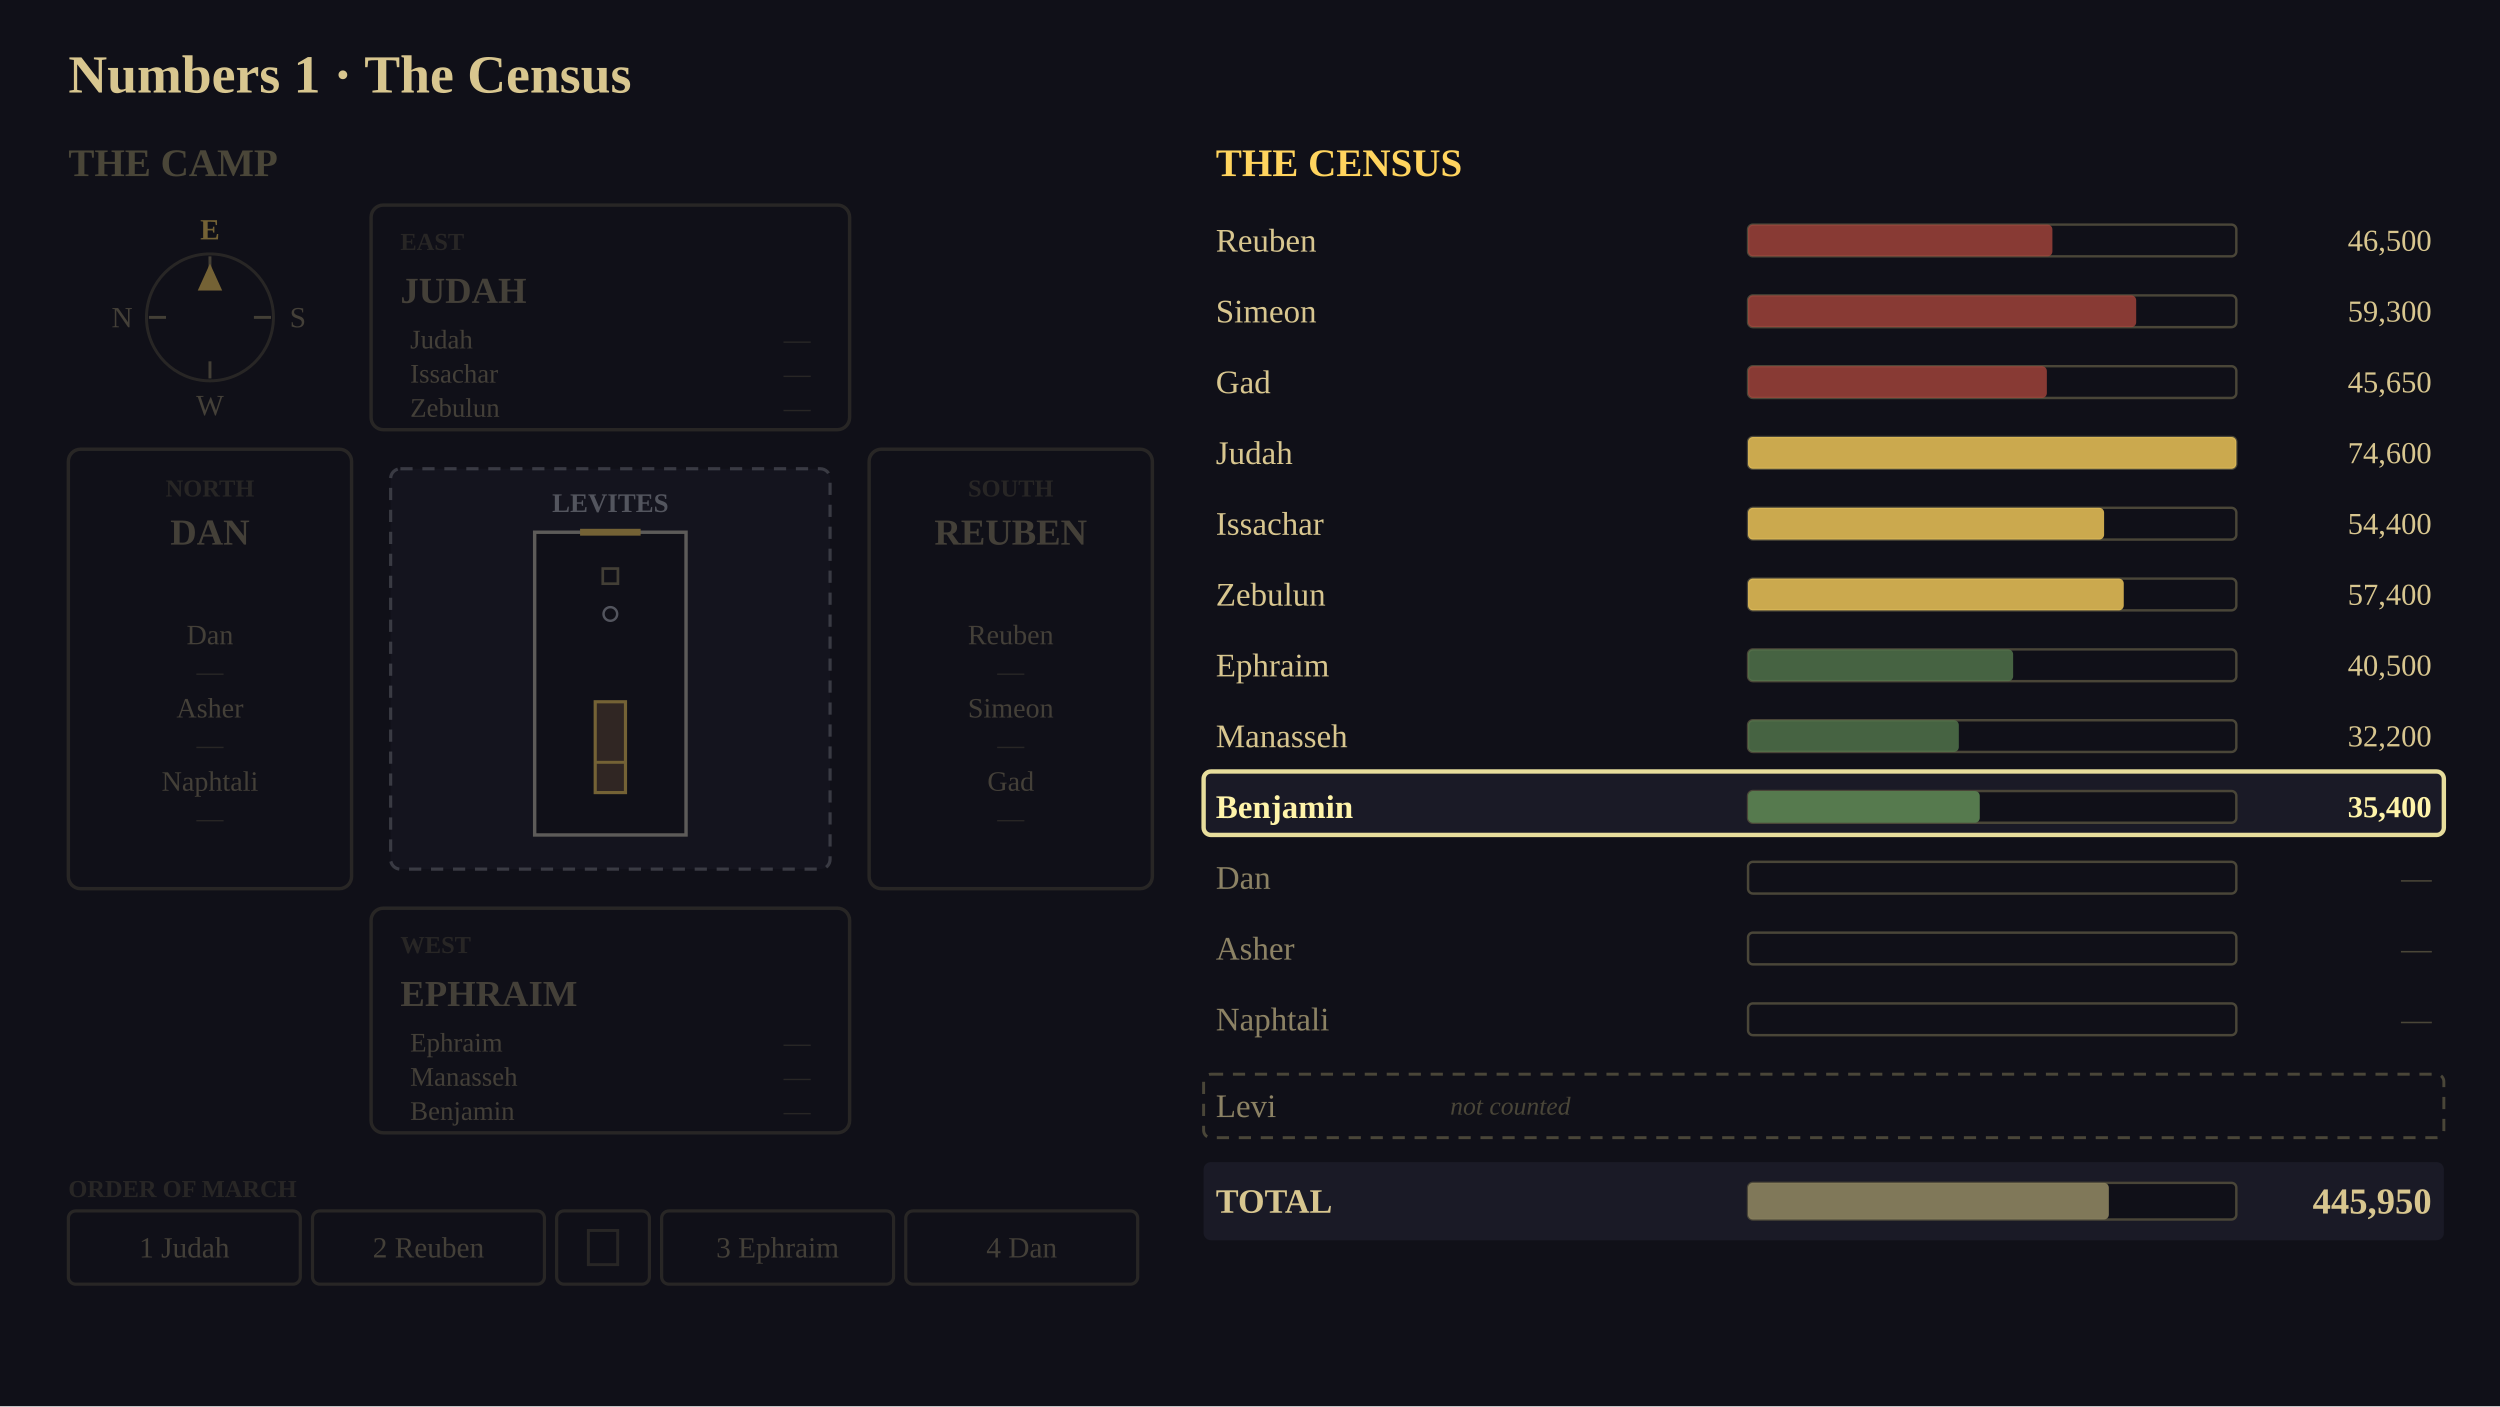
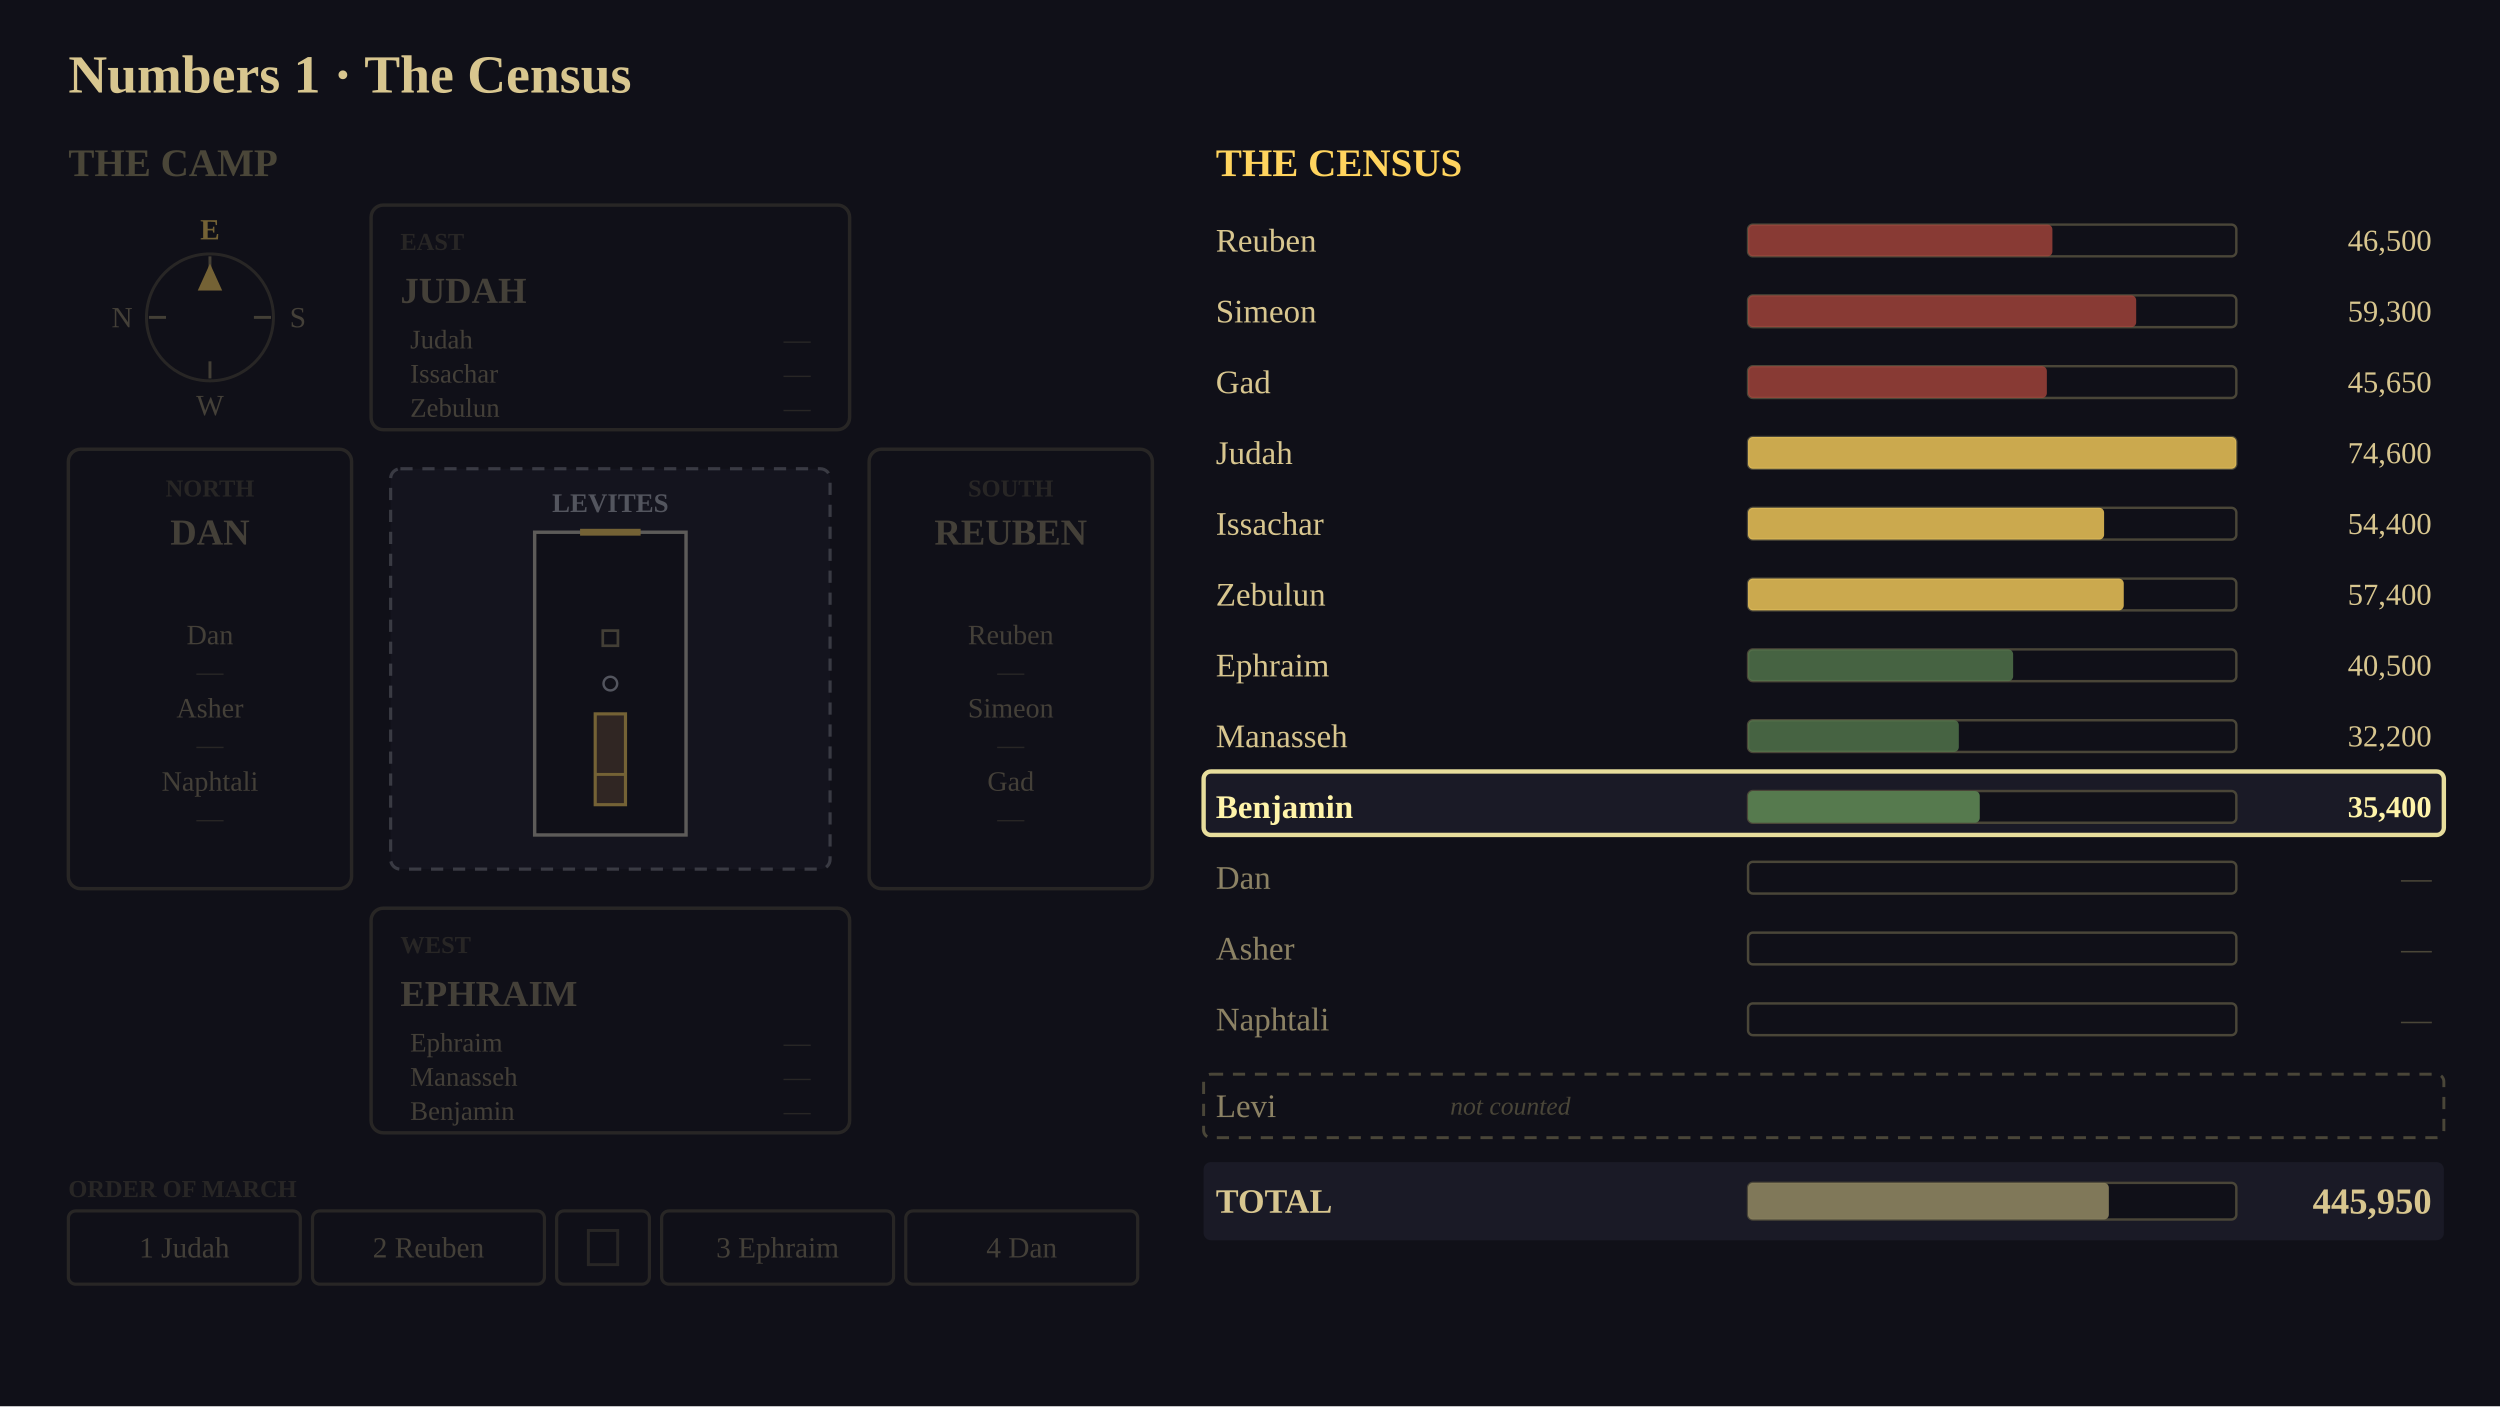
<svg xmlns="http://www.w3.org/2000/svg" viewBox="0 0 1024 576" width="1024" height="576" font-family="Georgia, 'Times New Roman', serif">
  <rect x="0" y="0" width="1024" height="576" fill="rgb(16,16,24)" />
  <text x="28" y="24" font-size="22" text-anchor="start" dominant-baseline="text-before-edge" fill="rgb(216,198,143)" font-family="Georgia, 'Times New Roman', serif" font-weight="bold">Numbers 1 · The Census</text>
  <text x="28" y="62" font-size="16" text-anchor="start" dominant-baseline="text-before-edge" fill="rgb(74,70,56)" font-family="Georgia, 'Times New Roman', serif" font-weight="bold">THE CAMP</text>
  <g opacity="0.42">
    <circle cx="86" cy="130" r="26" fill="none" stroke="rgb(74,70,56)" stroke-width="1.2" />
    <line x1="86" y1="112" x2="86" y2="105" stroke="rgb(138,129,95)" stroke-width="1.2" />
    <text x="86" y="94" font-size="12" text-anchor="middle" dominant-baseline="central" fill="rgb(255,212,94)" font-family="Georgia, 'Times New Roman', serif" font-weight="bold">E</text>
    <line x1="86" y1="148" x2="86" y2="155" stroke="rgb(138,129,95)" stroke-width="1.2" />
    <text x="86" y="166" font-size="12" text-anchor="middle" dominant-baseline="central" fill="rgb(140,130,100)" font-family="Georgia, 'Times New Roman', serif">W</text>
    <line x1="68" y1="130" x2="61" y2="130" stroke="rgb(138,129,95)" stroke-width="1.2" />
    <text x="50" y="130" font-size="12" text-anchor="middle" dominant-baseline="central" fill="rgb(140,130,100)" font-family="Georgia, 'Times New Roman', serif">N</text>
    <line x1="104" y1="130" x2="111" y2="130" stroke="rgb(138,129,95)" stroke-width="1.2" />
    <text x="122" y="130" font-size="12" text-anchor="middle" dominant-baseline="central" fill="rgb(140,130,100)" font-family="Georgia, 'Times New Roman', serif">S</text>
    <polygon points="86,108 81,119 91,119" fill="rgb(255,212,94)" />
    <rect x="152" y="84" width="196" height="92" rx="5" fill="rgb(16,16,24)" stroke="rgb(74,70,56)" stroke-width="1.4" />
    <text x="164" y="99" font-size="10" text-anchor="start" dominant-baseline="central" fill="rgb(74,70,56)" font-family="Georgia, 'Times New Roman', serif" font-weight="bold">EAST</text>
    <text x="164" y="119" font-size="15" text-anchor="start" dominant-baseline="central" fill="rgb(140,130,100)" font-family="Georgia, 'Times New Roman', serif" font-weight="bold">JUDAH</text>
    <text x="168" y="139" font-size="11" text-anchor="start" dominant-baseline="central" fill="rgb(140,130,100)" font-family="Georgia, 'Times New Roman', serif">Judah</text>
    <text x="332" y="139" font-size="11" text-anchor="end" dominant-baseline="central" fill="rgb(74,70,56)" font-family="Georgia, 'Times New Roman', serif">—</text>
    <text x="168" y="153" font-size="11" text-anchor="start" dominant-baseline="central" fill="rgb(140,130,100)" font-family="Georgia, 'Times New Roman', serif">Issachar</text>
    <text x="332" y="153" font-size="11" text-anchor="end" dominant-baseline="central" fill="rgb(74,70,56)" font-family="Georgia, 'Times New Roman', serif">—</text>
    <text x="168" y="167" font-size="11" text-anchor="start" dominant-baseline="central" fill="rgb(140,130,100)" font-family="Georgia, 'Times New Roman', serif">Zebulun</text>
    <text x="332" y="167" font-size="11" text-anchor="end" dominant-baseline="central" fill="rgb(74,70,56)" font-family="Georgia, 'Times New Roman', serif">—</text>
    <rect x="152" y="372" width="196" height="92" rx="5" fill="rgb(16,16,24)" stroke="rgb(74,70,56)" stroke-width="1.4" />
    <text x="164" y="387" font-size="10" text-anchor="start" dominant-baseline="central" fill="rgb(74,70,56)" font-family="Georgia, 'Times New Roman', serif" font-weight="bold">WEST</text>
    <text x="164" y="407" font-size="15" text-anchor="start" dominant-baseline="central" fill="rgb(140,130,100)" font-family="Georgia, 'Times New Roman', serif" font-weight="bold">EPHRAIM</text>
    <text x="168" y="427" font-size="11" text-anchor="start" dominant-baseline="central" fill="rgb(140,130,100)" font-family="Georgia, 'Times New Roman', serif">Ephraim</text>
    <text x="332" y="427" font-size="11" text-anchor="end" dominant-baseline="central" fill="rgb(74,70,56)" font-family="Georgia, 'Times New Roman', serif">—</text>
    <text x="168" y="441" font-size="11" text-anchor="start" dominant-baseline="central" fill="rgb(140,130,100)" font-family="Georgia, 'Times New Roman', serif">Manasseh</text>
    <text x="332" y="441" font-size="11" text-anchor="end" dominant-baseline="central" fill="rgb(74,70,56)" font-family="Georgia, 'Times New Roman', serif">—</text>
    <text x="168" y="455" font-size="11" text-anchor="start" dominant-baseline="central" fill="rgb(140,130,100)" font-family="Georgia, 'Times New Roman', serif">Benjamin</text>
    <text x="332" y="455" font-size="11" text-anchor="end" dominant-baseline="central" fill="rgb(74,70,56)" font-family="Georgia, 'Times New Roman', serif">—</text>
    <rect x="28" y="184" width="116" height="180" rx="5" fill="rgb(16,16,24)" stroke="rgb(74,70,56)" stroke-width="1.4" />
    <text x="86" y="200" font-size="10" text-anchor="middle" dominant-baseline="central" fill="rgb(74,70,56)" font-family="Georgia, 'Times New Roman', serif" font-weight="bold">NORTH</text>
    <text x="86" y="218" font-size="15" text-anchor="middle" dominant-baseline="central" fill="rgb(140,130,100)" font-family="Georgia, 'Times New Roman', serif" font-weight="bold">DAN</text>
    <text x="86" y="260" font-size="11.5" text-anchor="middle" dominant-baseline="central" fill="rgb(140,130,100)" font-family="Georgia, 'Times New Roman', serif">Dan</text>
    <text x="86" y="275" font-size="11" text-anchor="middle" dominant-baseline="central" fill="rgb(74,70,56)" font-family="Georgia, 'Times New Roman', serif">—</text>
    <text x="86" y="290" font-size="11.5" text-anchor="middle" dominant-baseline="central" fill="rgb(140,130,100)" font-family="Georgia, 'Times New Roman', serif">Asher</text>
    <text x="86" y="305" font-size="11" text-anchor="middle" dominant-baseline="central" fill="rgb(74,70,56)" font-family="Georgia, 'Times New Roman', serif">—</text>
    <text x="86" y="320" font-size="11.5" text-anchor="middle" dominant-baseline="central" fill="rgb(140,130,100)" font-family="Georgia, 'Times New Roman', serif">Naphtali</text>
    <text x="86" y="335" font-size="11" text-anchor="middle" dominant-baseline="central" fill="rgb(74,70,56)" font-family="Georgia, 'Times New Roman', serif">—</text>
    <rect x="356" y="184" width="116" height="180" rx="5" fill="rgb(16,16,24)" stroke="rgb(74,70,56)" stroke-width="1.4" />
    <text x="414" y="200" font-size="10" text-anchor="middle" dominant-baseline="central" fill="rgb(74,70,56)" font-family="Georgia, 'Times New Roman', serif" font-weight="bold">SOUTH</text>
    <text x="414" y="218" font-size="15" text-anchor="middle" dominant-baseline="central" fill="rgb(140,130,100)" font-family="Georgia, 'Times New Roman', serif" font-weight="bold">REUBEN</text>
    <text x="414" y="260" font-size="11.5" text-anchor="middle" dominant-baseline="central" fill="rgb(140,130,100)" font-family="Georgia, 'Times New Roman', serif">Reuben</text>
    <text x="414" y="275" font-size="11" text-anchor="middle" dominant-baseline="central" fill="rgb(74,70,56)" font-family="Georgia, 'Times New Roman', serif">—</text>
    <text x="414" y="290" font-size="11.5" text-anchor="middle" dominant-baseline="central" fill="rgb(140,130,100)" font-family="Georgia, 'Times New Roman', serif">Simeon</text>
    <text x="414" y="305" font-size="11" text-anchor="middle" dominant-baseline="central" fill="rgb(74,70,56)" font-family="Georgia, 'Times New Roman', serif">—</text>
    <text x="414" y="320" font-size="11.5" text-anchor="middle" dominant-baseline="central" fill="rgb(140,130,100)" font-family="Georgia, 'Times New Roman', serif">Gad</text>
    <text x="414" y="335" font-size="11" text-anchor="middle" dominant-baseline="central" fill="rgb(74,70,56)" font-family="Georgia, 'Times New Roman', serif">—</text>
    <rect x="160" y="192" width="180" height="164" rx="4" fill="rgb(26,26,38)" />
    <rect x="160" y="192" width="180" height="164" rx="4" fill="none" stroke="rgb(176, 180, 190)" stroke-width="1.3" stroke-opacity="0.6" stroke-dasharray="5 4" />
    <text x="250" y="206" font-size="11" text-anchor="middle" dominant-baseline="central" fill="rgb(176,180,190)" font-family="Georgia, 'Times New Roman', serif" font-weight="bold">LEVITES</text>
    <rect x="219" y="218" width="62" height="124" fill="rgb(16,16,24)" stroke="rgb(200,196,178)" stroke-width="1.4" />
    <line x1="237.6" y1="218" x2="262.4" y2="218" stroke="rgb(255,212,94)" stroke-width="2.8" />
-     <rect x="246.9" y="232.88" width="6.2" height="6.2" fill="none" stroke="rgb(138,129,95)" stroke-width="1.1" />
-     <circle cx="250" cy="251.48" r="2.8" fill="none" stroke="rgb(176,180,190)" stroke-width="1" />
-     <rect x="243.8" y="287.44" width="12.4" height="37.2" fill="rgb(120,88,58)" fill-opacity="0.745" stroke="rgb(255,212,94)" stroke-width="1.3" />
-     <line x1="243.8" y1="312.24" x2="256.2" y2="312.24" stroke="rgb(255,212,94)" stroke-width="1.2" />
+     <rect x="246.9" y="258.3" width="6.2" height="6.2" fill="none" stroke="rgb(138,129,95)" stroke-width="1.1" />
+     <circle cx="250" cy="280" r="2.8" fill="none" stroke="rgb(176,180,190)" stroke-width="1" />
+     <rect x="243.8" y="292.4" width="12.4" height="37.2" fill="rgb(120,88,58)" fill-opacity="0.745" stroke="rgb(255,212,94)" stroke-width="1.3" />
+     <line x1="243.8" y1="317.2" x2="256.2" y2="317.2" stroke="rgb(255,212,94)" stroke-width="1.2" />
    <text x="28" y="484" font-size="10" text-anchor="start" dominant-baseline="text-before-edge" fill="rgb(74,70,56)" font-family="Georgia, 'Times New Roman', serif" font-weight="bold">ORDER OF MARCH</text>
    <rect x="28" y="496" width="95" height="30" rx="3" fill="rgb(16,16,24)" stroke="rgb(74,70,56)" stroke-width="1.3" />
    <text x="75.5" y="511" font-size="12" text-anchor="middle" dominant-baseline="central" fill="rgb(140,130,100)" font-family="Georgia, 'Times New Roman', serif">1  Judah</text>
    <rect x="128" y="496" width="95" height="30" rx="3" fill="rgb(16,16,24)" stroke="rgb(74,70,56)" stroke-width="1.3" />
    <text x="175.5" y="511" font-size="12" text-anchor="middle" dominant-baseline="central" fill="rgb(140,130,100)" font-family="Georgia, 'Times New Roman', serif">2  Reuben</text>
    <rect x="271" y="496" width="95" height="30" rx="3" fill="rgb(16,16,24)" stroke="rgb(74,70,56)" stroke-width="1.3" />
    <text x="318.5" y="511" font-size="12" text-anchor="middle" dominant-baseline="central" fill="rgb(140,130,100)" font-family="Georgia, 'Times New Roman', serif">3  Ephraim</text>
    <rect x="371" y="496" width="95" height="30" rx="3" fill="rgb(16,16,24)" stroke="rgb(74,70,56)" stroke-width="1.3" />
    <text x="418.5" y="511" font-size="12" text-anchor="middle" dominant-baseline="central" fill="rgb(140,130,100)" font-family="Georgia, 'Times New Roman', serif">4  Dan</text>
    <rect x="228" y="496" width="38" height="30" rx="3" fill="rgb(16,16,24)" stroke="rgb(74,70,56)" stroke-width="1.3" />
    <rect x="241" y="504" width="12" height="14" fill="none" stroke="rgb(74,70,56)" stroke-width="1.2" />
  </g>
  <text x="498" y="62" font-size="16" text-anchor="start" dominant-baseline="text-before-edge" fill="rgb(255,212,94)" font-family="Georgia, 'Times New Roman', serif" font-weight="bold">THE CENSUS</text>
  <text x="498" y="98.5" font-size="13.5" text-anchor="start" dominant-baseline="central" fill="rgb(216,198,143)" font-family="Georgia, 'Times New Roman', serif">Reuben</text>
  <rect x="716" y="92" width="200" height="13" rx="2" fill="rgb(16,16,24)" stroke="rgb(74,70,56)" stroke-width="1" />
  <rect x="716" y="92" width="124.66" height="13" rx="2" fill="rgb(170,70,60)" fill-opacity="0.784" />
  <text x="996" y="98.5" font-size="12.5" text-anchor="end" dominant-baseline="central" fill="rgb(216,198,143)" font-family="Georgia, 'Times New Roman', serif">46,500</text>
  <text x="498" y="127.5" font-size="13.5" text-anchor="start" dominant-baseline="central" fill="rgb(216,198,143)" font-family="Georgia, 'Times New Roman', serif">Simeon</text>
  <rect x="716" y="121" width="200" height="13" rx="2" fill="rgb(16,16,24)" stroke="rgb(74,70,56)" stroke-width="1" />
  <rect x="716" y="121" width="158.98" height="13" rx="2" fill="rgb(170,70,60)" fill-opacity="0.784" />
  <text x="996" y="127.5" font-size="12.5" text-anchor="end" dominant-baseline="central" fill="rgb(216,198,143)" font-family="Georgia, 'Times New Roman', serif">59,300</text>
  <text x="498" y="156.5" font-size="13.5" text-anchor="start" dominant-baseline="central" fill="rgb(216,198,143)" font-family="Georgia, 'Times New Roman', serif">Gad</text>
  <rect x="716" y="150" width="200" height="13" rx="2" fill="rgb(16,16,24)" stroke="rgb(74,70,56)" stroke-width="1" />
  <rect x="716" y="150" width="122.39" height="13" rx="2" fill="rgb(170,70,60)" fill-opacity="0.784" />
  <text x="996" y="156.5" font-size="12.5" text-anchor="end" dominant-baseline="central" fill="rgb(216,198,143)" font-family="Georgia, 'Times New Roman', serif">45,650</text>
  <text x="498" y="185.5" font-size="13.5" text-anchor="start" dominant-baseline="central" fill="rgb(216,198,143)" font-family="Georgia, 'Times New Roman', serif">Judah</text>
  <rect x="716" y="179" width="200" height="13" rx="2" fill="rgb(16,16,24)" stroke="rgb(74,70,56)" stroke-width="1" />
  <rect x="716" y="179" width="200" height="13" rx="2" fill="rgb(255,212,94)" fill-opacity="0.784" />
  <text x="996" y="185.5" font-size="12.5" text-anchor="end" dominant-baseline="central" fill="rgb(216,198,143)" font-family="Georgia, 'Times New Roman', serif">74,600</text>
  <text x="498" y="214.5" font-size="13.5" text-anchor="start" dominant-baseline="central" fill="rgb(216,198,143)" font-family="Georgia, 'Times New Roman', serif">Issachar</text>
  <rect x="716" y="208" width="200" height="13" rx="2" fill="rgb(16,16,24)" stroke="rgb(74,70,56)" stroke-width="1" />
  <rect x="716" y="208" width="145.84" height="13" rx="2" fill="rgb(255,212,94)" fill-opacity="0.784" />
  <text x="996" y="214.5" font-size="12.5" text-anchor="end" dominant-baseline="central" fill="rgb(216,198,143)" font-family="Georgia, 'Times New Roman', serif">54,400</text>
  <text x="498" y="243.5" font-size="13.5" text-anchor="start" dominant-baseline="central" fill="rgb(216,198,143)" font-family="Georgia, 'Times New Roman', serif">Zebulun</text>
  <rect x="716" y="237" width="200" height="13" rx="2" fill="rgb(16,16,24)" stroke="rgb(74,70,56)" stroke-width="1" />
  <rect x="716" y="237" width="153.89" height="13" rx="2" fill="rgb(255,212,94)" fill-opacity="0.784" />
  <text x="996" y="243.5" font-size="12.5" text-anchor="end" dominant-baseline="central" fill="rgb(216,198,143)" font-family="Georgia, 'Times New Roman', serif">57,400</text>
  <text x="498" y="272.5" font-size="13.5" text-anchor="start" dominant-baseline="central" fill="rgb(216,198,143)" font-family="Georgia, 'Times New Roman', serif">Ephraim</text>
  <rect x="716" y="266" width="200" height="13" rx="2" fill="rgb(16,16,24)" stroke="rgb(74,70,56)" stroke-width="1" />
  <rect x="716" y="266" width="108.58" height="13" rx="2" fill="rgb(86,122,78)" fill-opacity="0.784" />
  <text x="996" y="272.5" font-size="12.5" text-anchor="end" dominant-baseline="central" fill="rgb(216,198,143)" font-family="Georgia, 'Times New Roman', serif">40,500</text>
  <text x="498" y="301.5" font-size="13.5" text-anchor="start" dominant-baseline="central" fill="rgb(216,198,143)" font-family="Georgia, 'Times New Roman', serif">Manasseh</text>
  <rect x="716" y="295" width="200" height="13" rx="2" fill="rgb(16,16,24)" stroke="rgb(74,70,56)" stroke-width="1" />
  <rect x="716" y="295" width="86.33" height="13" rx="2" fill="rgb(86,122,78)" fill-opacity="0.784" />
  <text x="996" y="301.5" font-size="12.5" text-anchor="end" dominant-baseline="central" fill="rgb(216,198,143)" font-family="Georgia, 'Times New Roman', serif">32,200</text>
  <rect x="493" y="316" width="508" height="26" rx="3" fill="rgb(26,26,38)" />
  <rect x="493" y="316" width="508" height="26" rx="3" fill="none" stroke="rgb(255,244,170)" stroke-width="1.8" stroke-opacity="0.898" />
  <text x="498" y="330.5" font-size="13.5" text-anchor="start" dominant-baseline="central" fill="rgb(255,244,170)" font-family="Georgia, 'Times New Roman', serif" font-weight="bold">Benjamin</text>
  <rect x="716" y="324" width="200" height="13" rx="2" fill="rgb(16,16,24)" stroke="rgb(74,70,56)" stroke-width="1" />
  <rect x="716" y="324" width="94.91" height="13" rx="2" fill="rgb(86,122,78)">
    <animate attributeName="width" values="0;94.91" dur="1.6s" begin="0s" fill="freeze" calcMode="spline" keyTimes="0;1" keySplines="0.42 0 0.58 1" />
  </rect>
  <text x="996" y="330.5" font-size="12.5" text-anchor="end" dominant-baseline="central" fill="rgb(255,244,170)" font-family="Georgia, 'Times New Roman', serif" font-weight="bold">35,400</text>
  <text x="498" y="359.5" font-size="13.5" text-anchor="start" dominant-baseline="central" fill="rgb(140,130,100)" font-family="Georgia, 'Times New Roman', serif">Dan</text>
  <rect x="716" y="353" width="200" height="13" rx="2" fill="rgb(16,16,24)" stroke="rgb(74,70,56)" stroke-width="1" />
  <text x="996" y="359.5" font-size="12.5" text-anchor="end" dominant-baseline="central" fill="rgb(74,70,56)" font-family="Georgia, 'Times New Roman', serif">—</text>
  <text x="498" y="388.5" font-size="13.5" text-anchor="start" dominant-baseline="central" fill="rgb(140,130,100)" font-family="Georgia, 'Times New Roman', serif">Asher</text>
  <rect x="716" y="382" width="200" height="13" rx="2" fill="rgb(16,16,24)" stroke="rgb(74,70,56)" stroke-width="1" />
  <text x="996" y="388.5" font-size="12.5" text-anchor="end" dominant-baseline="central" fill="rgb(74,70,56)" font-family="Georgia, 'Times New Roman', serif">—</text>
  <text x="498" y="417.5" font-size="13.5" text-anchor="start" dominant-baseline="central" fill="rgb(140,130,100)" font-family="Georgia, 'Times New Roman', serif">Naphtali</text>
  <rect x="716" y="411" width="200" height="13" rx="2" fill="rgb(16,16,24)" stroke="rgb(74,70,56)" stroke-width="1" />
  <text x="996" y="417.5" font-size="12.5" text-anchor="end" dominant-baseline="central" fill="rgb(74,70,56)" font-family="Georgia, 'Times New Roman', serif">—</text>
  <rect x="493" y="440" width="508" height="26" rx="3" fill="none" stroke="rgb(74, 70, 56)" stroke-width="1.2" stroke-dasharray="5 4" />
  <text x="498" y="453" font-size="13.5" text-anchor="start" dominant-baseline="central" fill="rgb(140,130,100)" font-family="Georgia, 'Times New Roman', serif">Levi</text>
  <text x="594" y="453" font-size="10.5" text-anchor="start" dominant-baseline="central" fill="rgb(74,70,56)" font-family="Georgia, 'Times New Roman', serif" font-style="italic">not counted</text>
  <rect x="493" y="476" width="508" height="32" rx="3" fill="rgb(26,26,38)" />
  <text x="498" y="492" font-size="14" text-anchor="start" dominant-baseline="central" fill="rgb(216,198,143)" font-family="Georgia, 'Times New Roman', serif" font-weight="bold">TOTAL</text>
  <rect x="716" y="484.5" width="200" height="15" rx="2" fill="rgb(16,16,24)" stroke="rgb(74,70,56)" stroke-width="1" />
  <rect x="716" y="484.5" width="147.78" height="15" rx="2" fill="rgb(138,129,95)" fill-opacity="0.922">
    <animate attributeName="width" values="136.05;147.78" dur="1.6s" begin="0s" fill="freeze" calcMode="spline" keyTimes="0;1" keySplines="0.42 0 0.58 1" />
  </rect>
  <text x="996" y="492" font-size="15" text-anchor="end" dominant-baseline="central" fill="rgb(216,198,143)" font-family="Georgia, 'Times New Roman', serif" font-weight="bold">445,950</text>
</svg>
